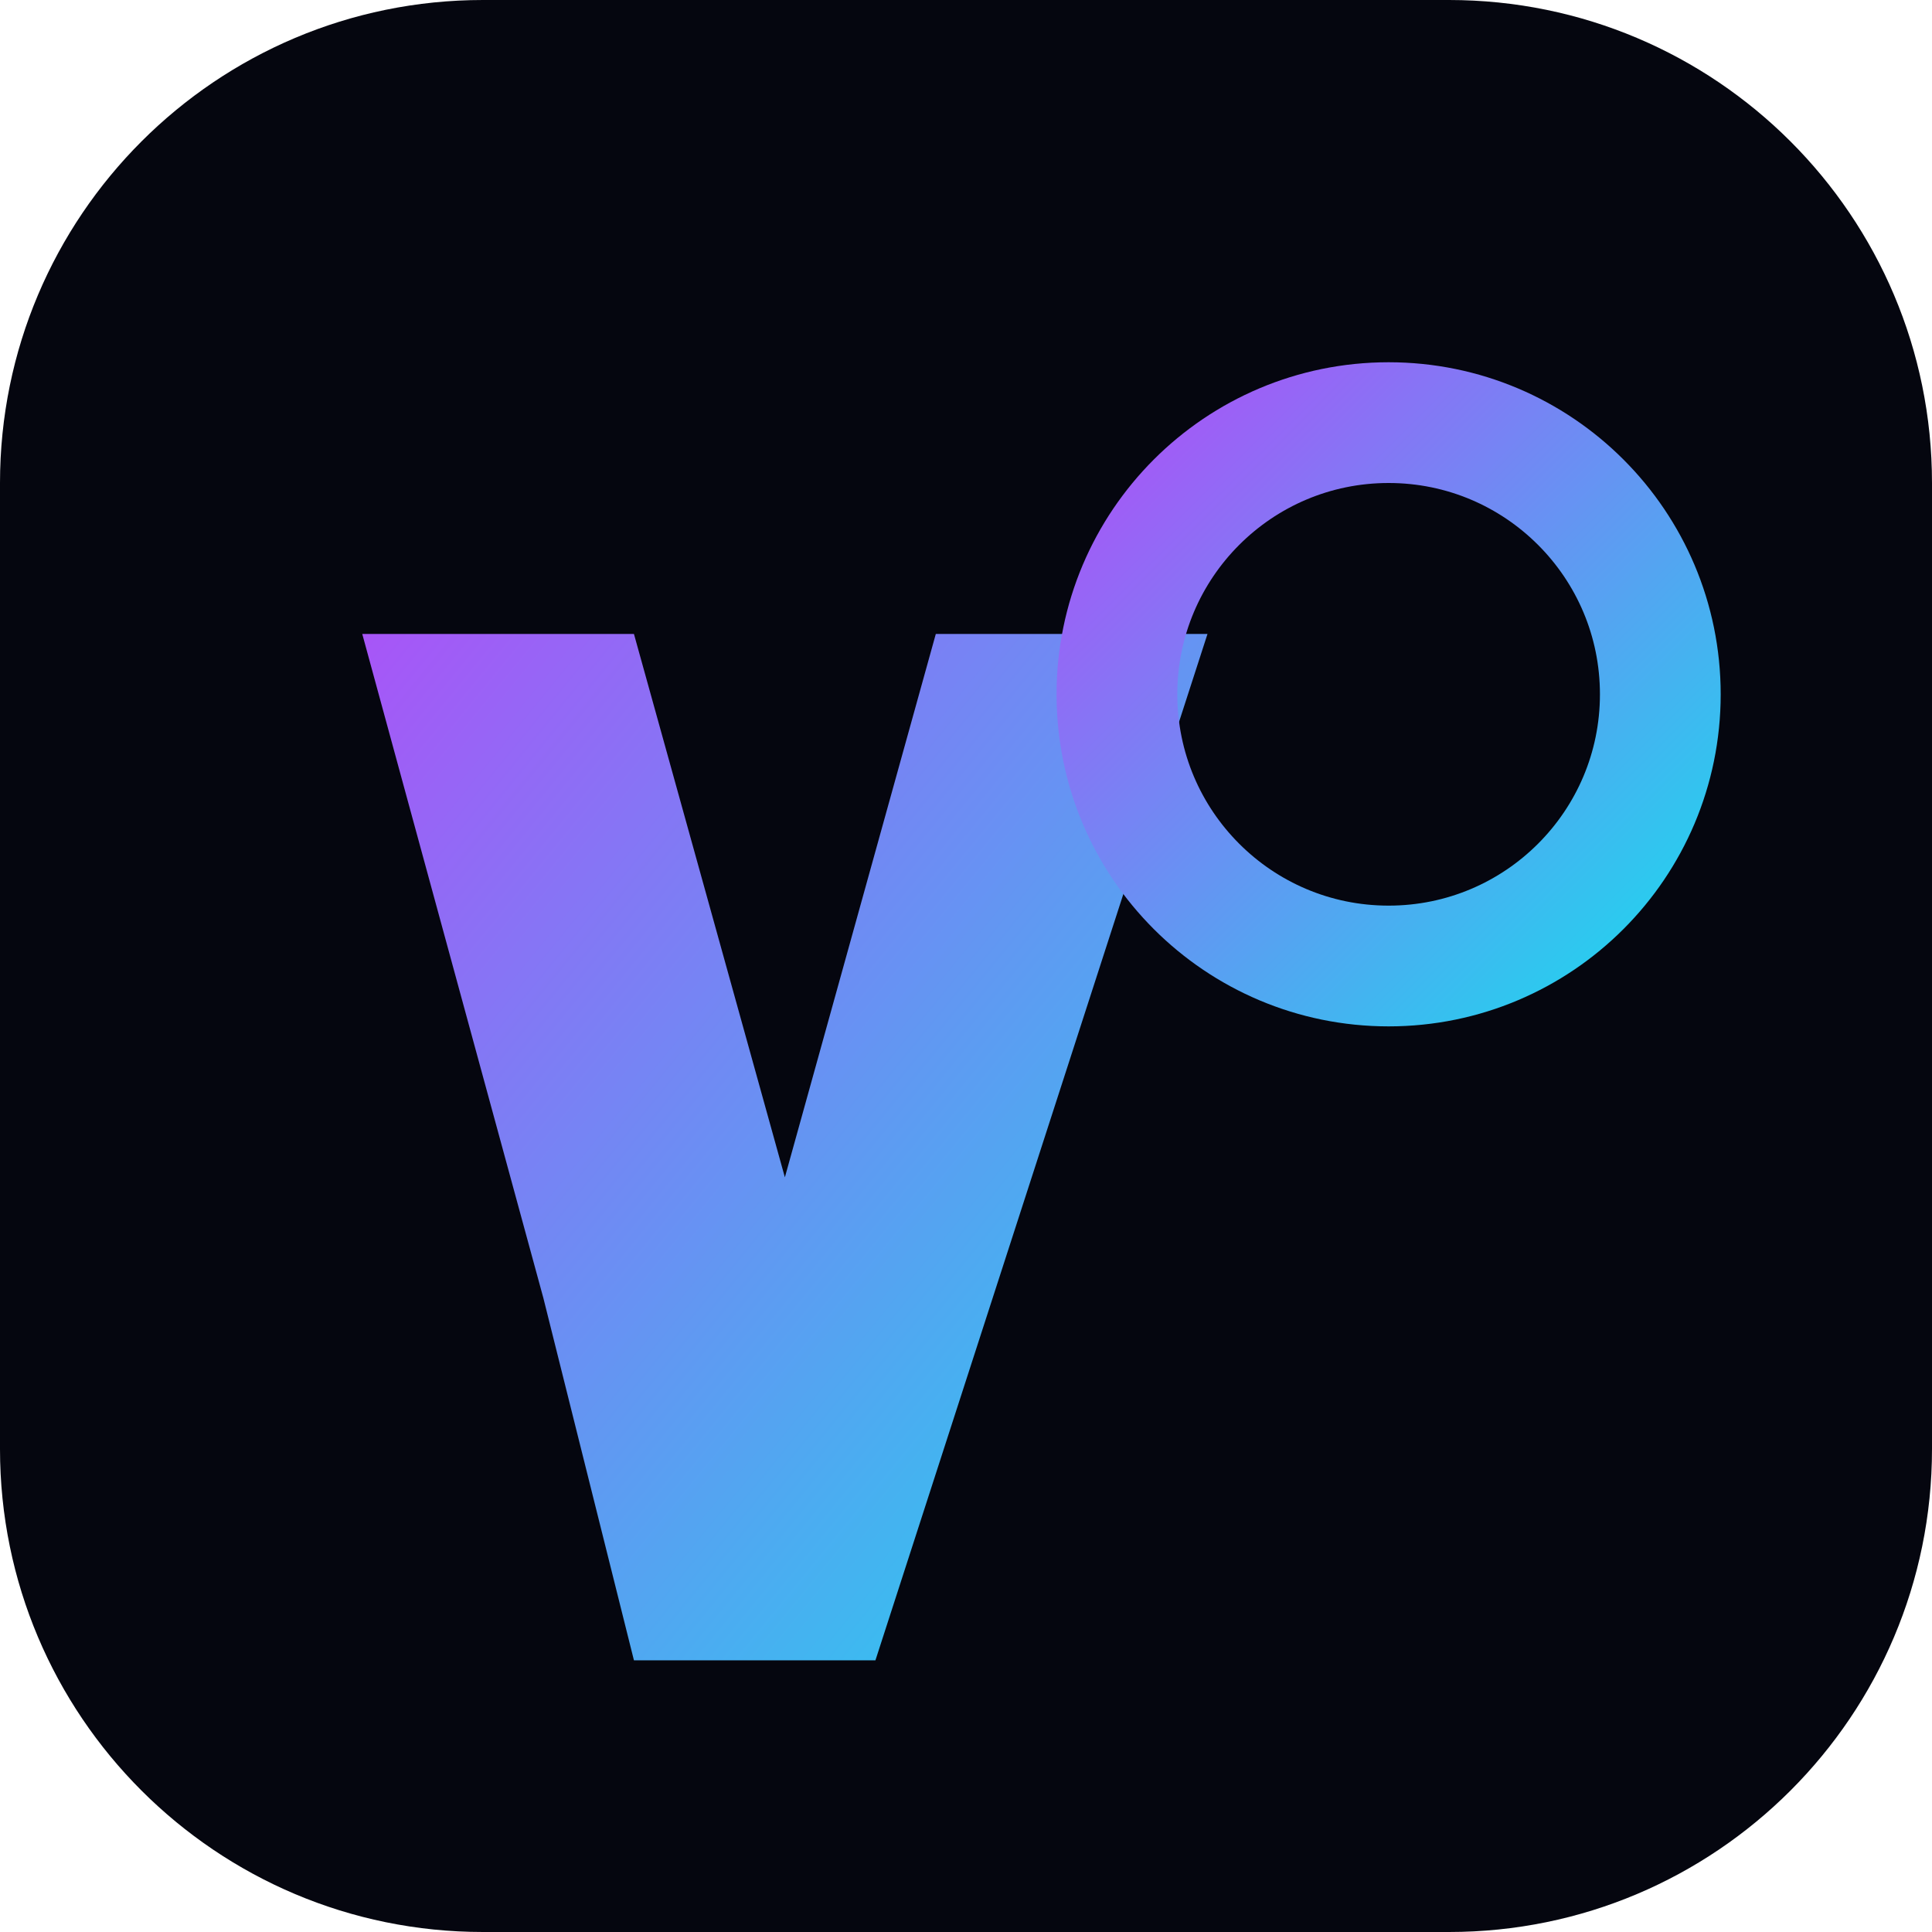
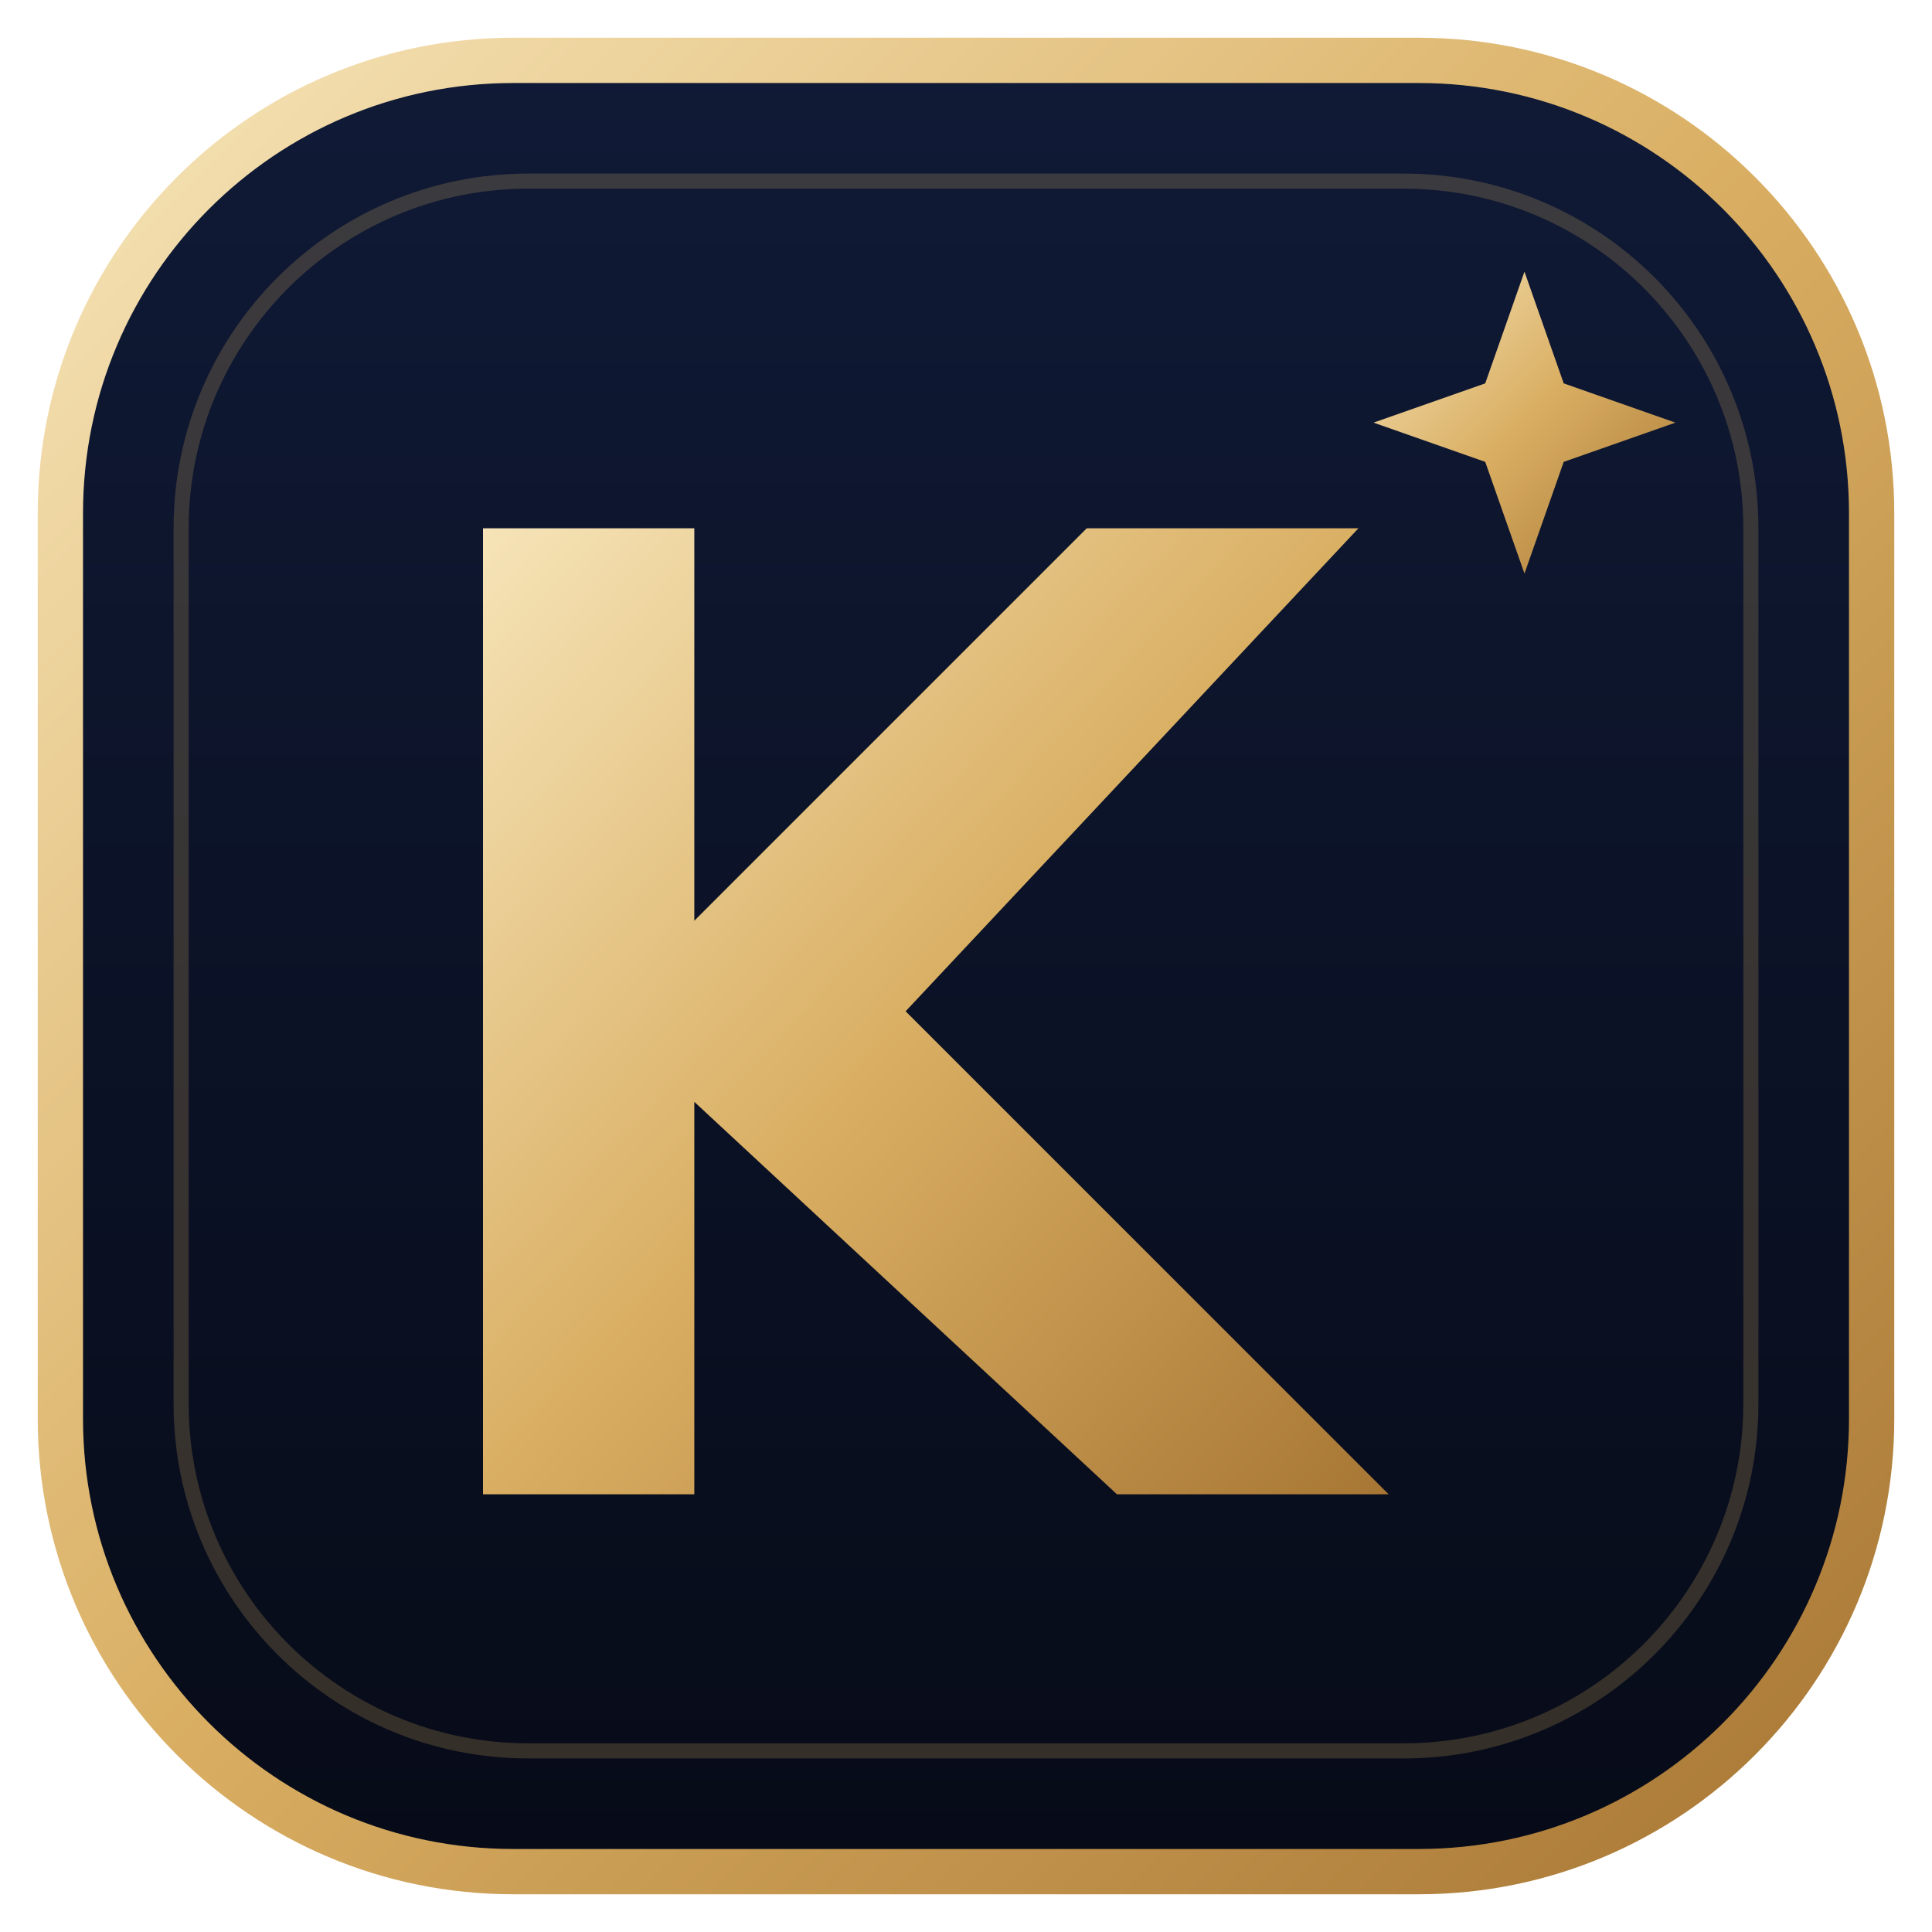
- <svg xmlns="http://www.w3.org/2000/svg" viewBox="0 0 64 64">
+ <svg xmlns="http://www.w3.org/2000/svg" viewBox="0 0 128 128" role="img" aria-label="KAH Digital Studio">
  <defs>
-     <linearGradient id="grad" x1="0%" y1="0%" x2="100%" y2="100%">
-       <stop offset="0%" stop-color="#a855f7" />
-       <stop offset="100%" stop-color="#22d3ee" />
+     <linearGradient id="gold" x1="0" y1="0" x2="1" y2="1">
+       <stop offset="0" stop-color="#f6e4b8" />
+       <stop offset=".5" stop-color="#d9ae62" />
+       <stop offset="1" stop-color="#a77634" />
+     </linearGradient>
+     <linearGradient id="bg" x1="0" y1="0" x2="0" y2="1">
+       <stop offset="0" stop-color="#101a36" />
+       <stop offset="1" stop-color="#070b18" />
    </linearGradient>
  </defs>
-   <rect width="64" height="64" rx="16" fill="#05060f" />
-   <path d="M18 43L12 21h9l5 18 5-18h9l-11 34h-8z" fill="url(#grad)" />
-   <circle cx="46" cy="23" r="9" stroke="url(#grad)" stroke-width="4" fill="none" />
+   <rect x="4" y="4" width="120" height="120" rx="30" fill="url(#bg)" stroke="url(#gold)" stroke-width="3" />
+   <rect x="12" y="12" width="104" height="104" rx="23" fill="none" stroke="#d9ae62" stroke-opacity=".22" />
+   <path transform="translate(-6 3)" fill="url(#gold)" d="M38 32H52V58L78 32H96L66 64L98 96H80L52 70V96H38Z" />
+   <path fill="url(#gold)" d="M101 18l2.6 7.4L111 28l-7.4 2.6L101 38l-2.6-7.4L91 28l7.4-2.6Z" />
+   <path d="M34 104H94" stroke="url(#gold)" stroke-width="2.5" stroke-linecap="round" opacity=".7" />
</svg>
